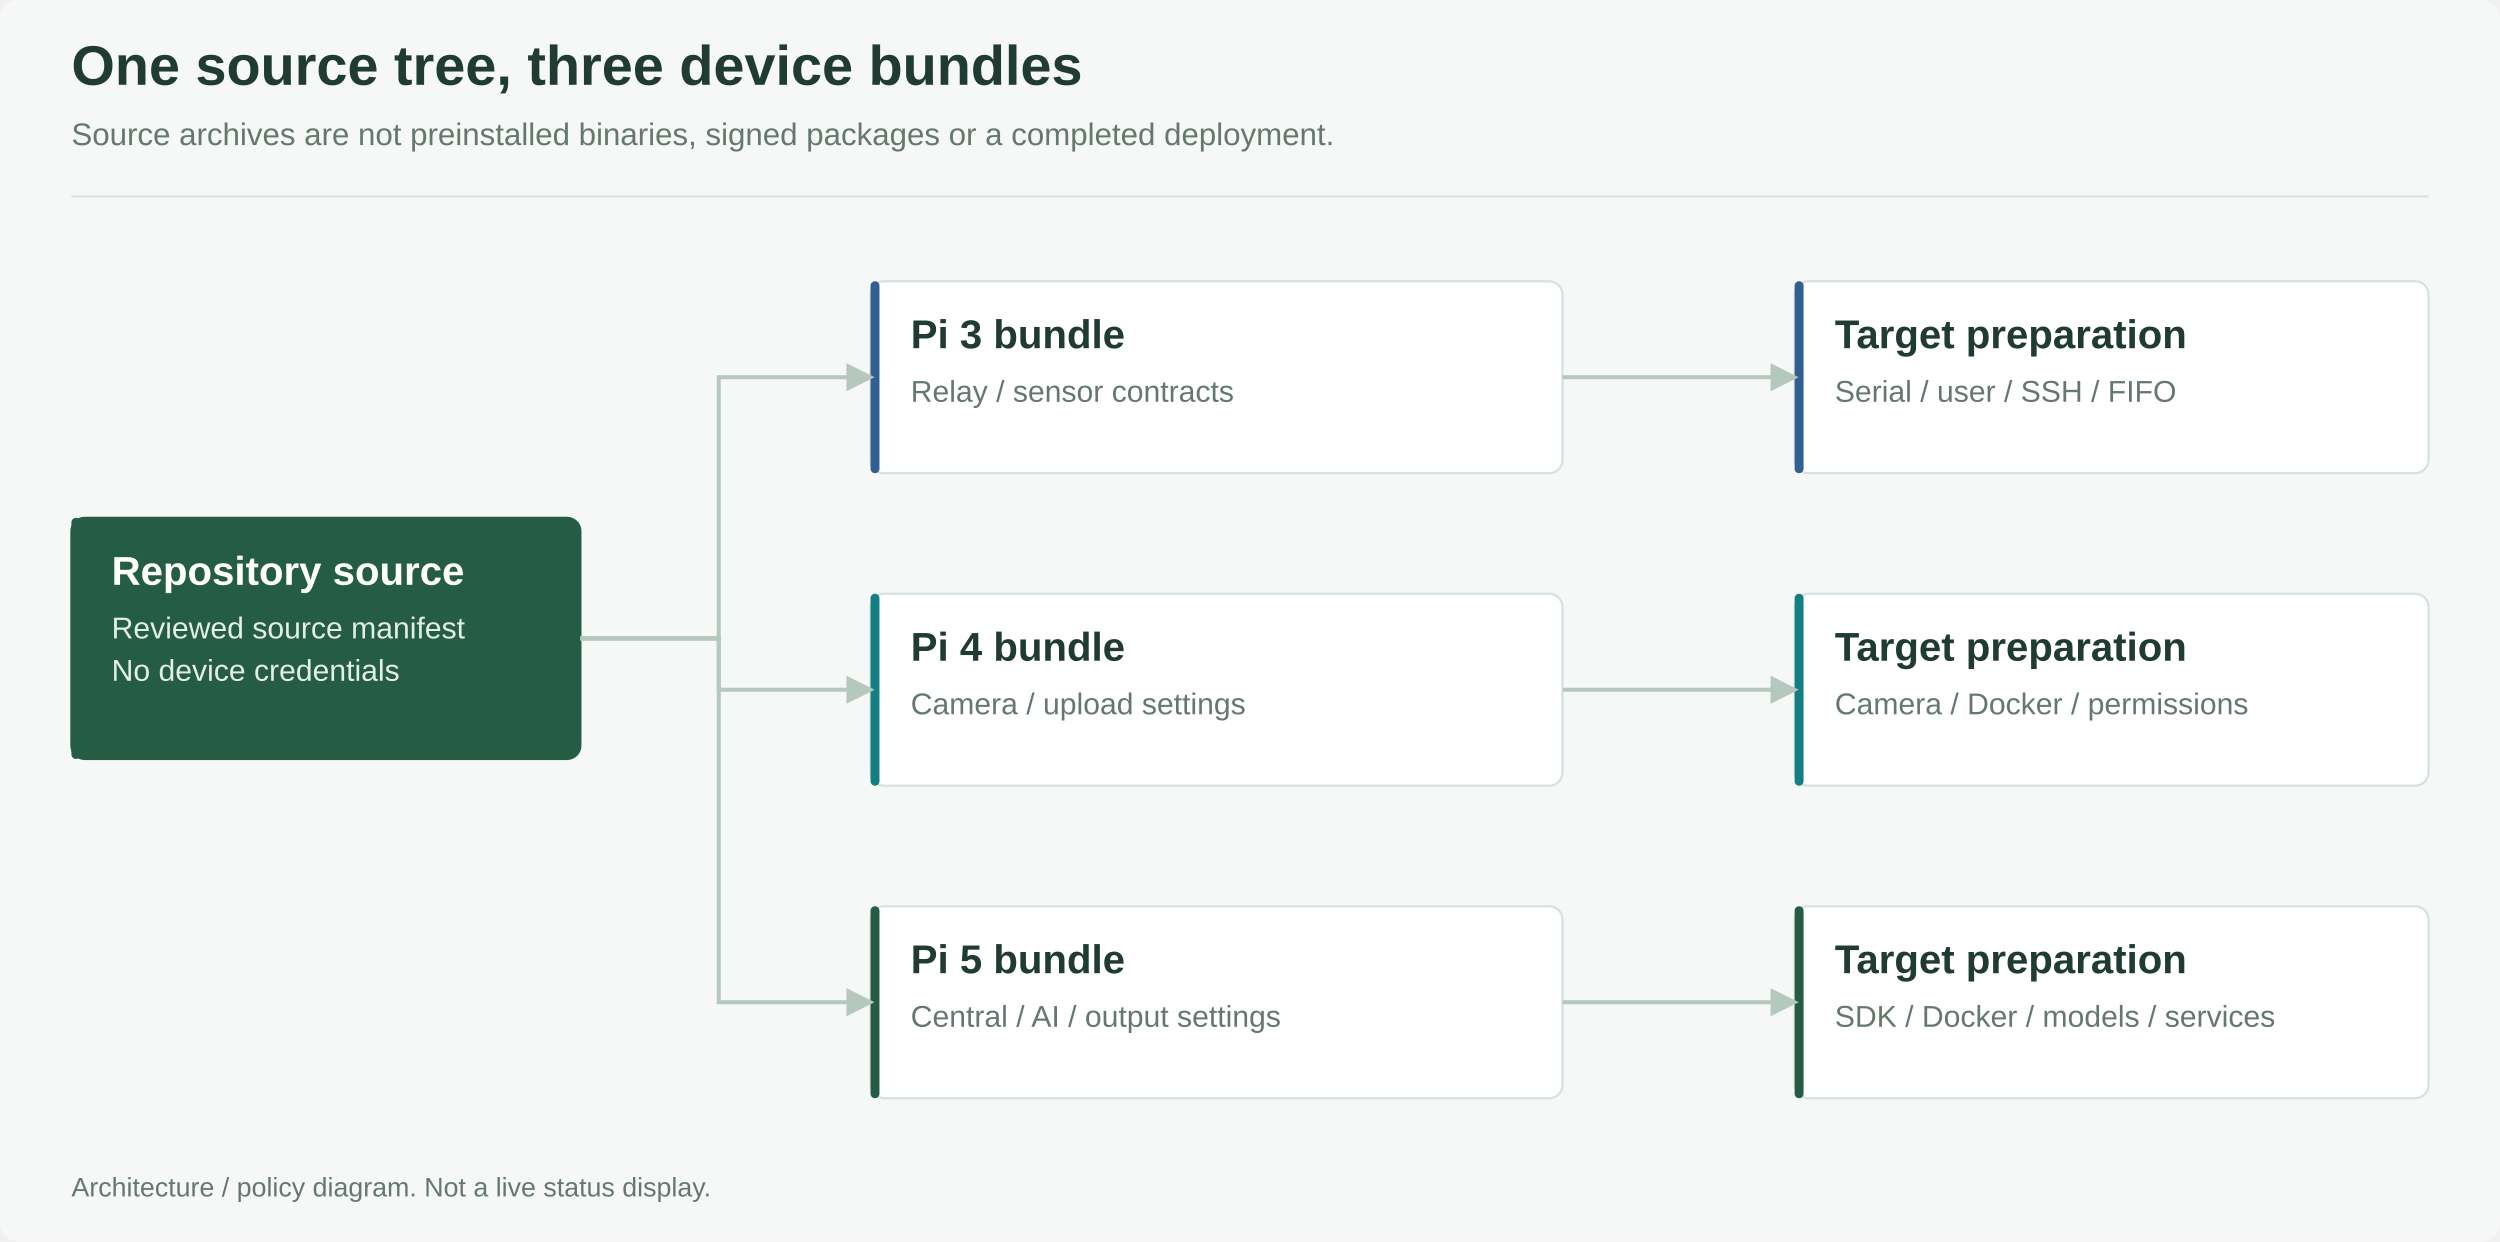
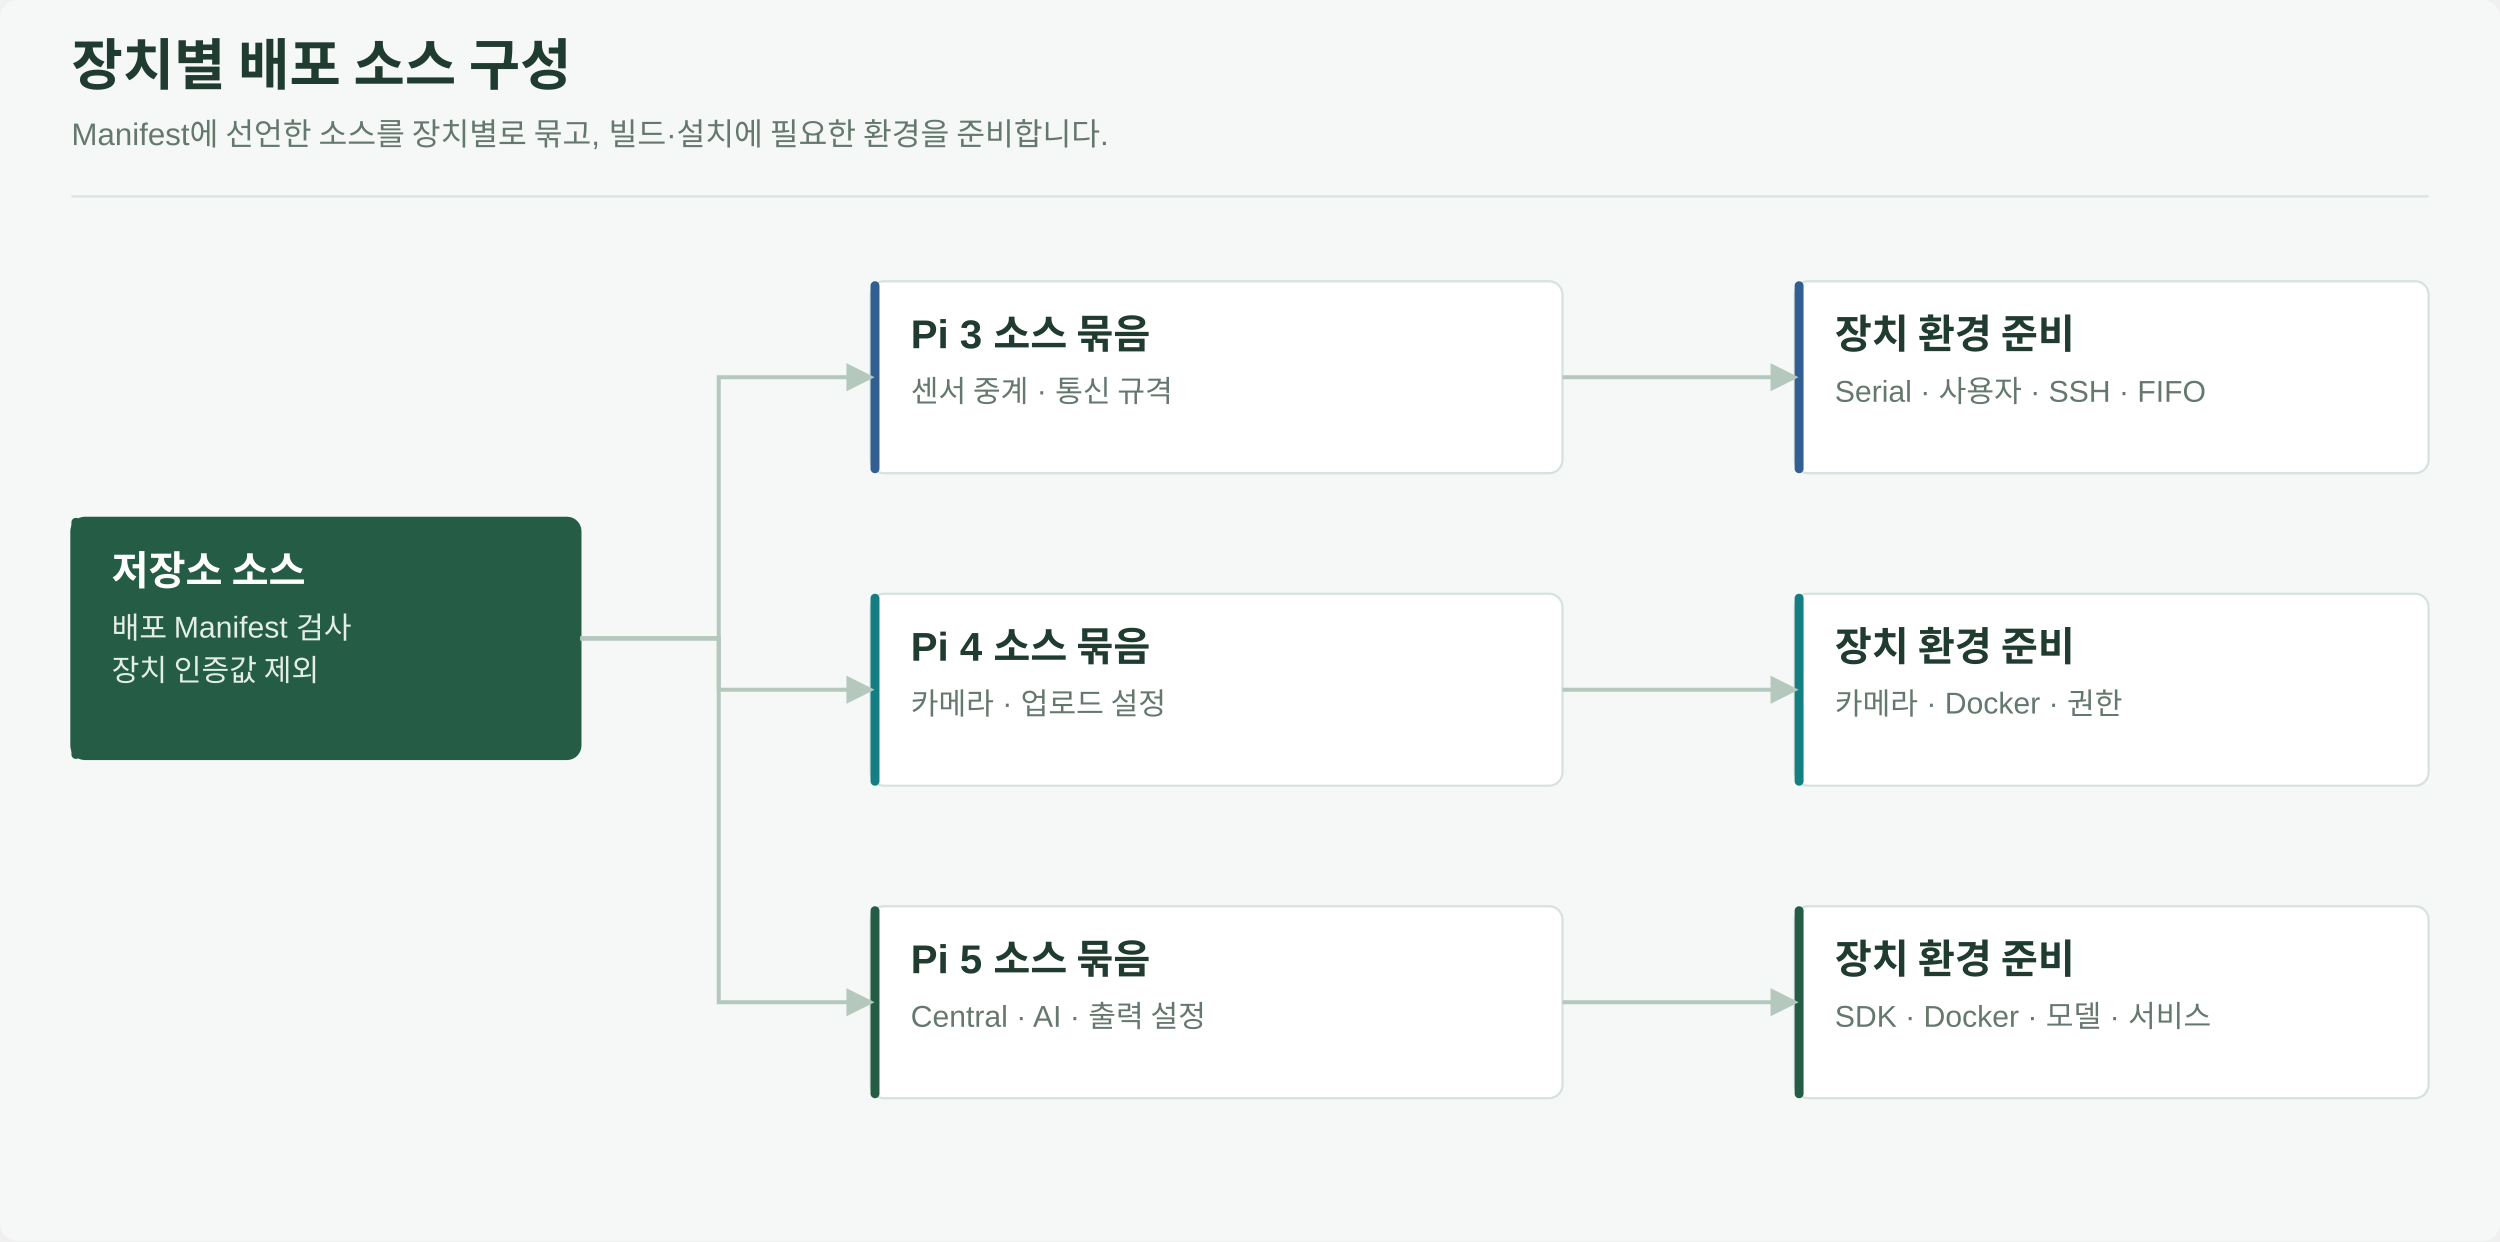
<svg xmlns="http://www.w3.org/2000/svg" width="1120" height="556" viewBox="0 0 1120 556" role="img" aria-labelledby="title desc">
  <defs>
    <marker id="arrow" markerWidth="7" markerHeight="7" refX="6" refY="3.5" orient="auto">
      <path d="M0 0L7 3.5L0 7Z" fill="#b4c8bd" />
    </marker>
  </defs>
  <rect width="1120" height="556" rx="8" fill="#f5f8f6" />
-   <g font-family="Arial, Helvetica, sans-serif">
-     <text x="32" y="38" fill="#203b30" font-size="25" font-weight="700">One source tree, three device bundles</text>
-     <text x="32" y="65" fill="#65786e" font-size="14" font-weight="400">Source archives are not preinstalled binaries, signed packages or a completed deployment.</text>
+   <g font-family="'Malgun Gothic', 'Apple SD Gothic Neo', 'Noto Sans KR', Arial, sans-serif">
+     <text x="32" y="38" fill="#203b30" font-size="25" font-weight="700">장치별 배포 소스 구성</text>
+     <text x="32" y="65" fill="#65786e" font-size="14" font-weight="400">Manifest에 선언한 소스를 장치별로 묶고, 빌드·설치에 필요한 환경을 준비합니다.</text>
    <path d="M32 88H1088" stroke="#d9e4dd" />
    <rect x="32" y="232" width="228" height="108" rx="6" fill="#245c45" stroke="#245c45" />
    <rect x="32" y="232" width="4" height="108" rx="2" fill="#245c45" />
-     <text x="50" y="262" fill="#fff" font-size="18" font-weight="700">Repository source</text>
-     <text x="50" y="286" fill="#e4eee8" font-size="13.5" font-weight="400">Reviewed source manifest</text>
-     <text x="50" y="305" fill="#e4eee8" font-size="13.5" font-weight="400">No device credentials</text>
+     <text x="50" y="262" fill="#fff" font-size="18" font-weight="700">저장소 소스</text>
+     <text x="50" y="286" fill="#e4eee8" font-size="13.5" font-weight="400">배포 Manifest 검사</text>
+     <text x="50" y="305" fill="#e4eee8" font-size="13.5" font-weight="400">장치 인증값 제외</text>
    <rect x="390" y="126" width="310" height="86" rx="6" fill="#fff" stroke="#d6e2db" />
    <rect x="390" y="126" width="4" height="86" rx="2" fill="#315f92" />
-     <text x="408" y="156" fill="#203b30" font-size="18" font-weight="700">Pi 3 bundle</text>
-     <text x="408" y="180" fill="#65786e" font-size="13.5" font-weight="400">Relay / sensor contracts</text>
+     <text x="408" y="156" fill="#203b30" font-size="18" font-weight="700">Pi 3 소스 묶음</text>
+     <text x="408" y="180" fill="#65786e" font-size="13.5" font-weight="400">센서 중계 · 통신 규격</text>
    <path d="M260 286H322V169H390" fill="none" stroke="#b4c8bd" stroke-width="1.8" marker-end="url(#arrow)" />
    <rect x="804" y="126" width="284" height="86" rx="6" fill="#fff" stroke="#d6e2db" />
    <rect x="804" y="126" width="4" height="86" rx="2" fill="#315f92" />
-     <text x="822" y="156" fill="#203b30" font-size="18" font-weight="700">Target preparation</text>
-     <text x="822" y="180" fill="#65786e" font-size="13.5" font-weight="400">Serial / user / SSH / FIFO</text>
+     <text x="822" y="156" fill="#203b30" font-size="18" font-weight="700">장치 환경 준비</text>
+     <text x="822" y="180" fill="#65786e" font-size="13.5" font-weight="400">Serial · 사용자 · SSH · FIFO</text>
    <path d="M700 169H804" fill="none" stroke="#b4c8bd" stroke-width="1.8" marker-end="url(#arrow)" />
    <rect x="390" y="266" width="310" height="86" rx="6" fill="#fff" stroke="#d6e2db" />
    <rect x="390" y="266" width="4" height="86" rx="2" fill="#147f82" />
-     <text x="408" y="296" fill="#203b30" font-size="18" font-weight="700">Pi 4 bundle</text>
-     <text x="408" y="320" fill="#65786e" font-size="13.5" font-weight="400">Camera / upload settings</text>
+     <text x="408" y="296" fill="#203b30" font-size="18" font-weight="700">Pi 4 소스 묶음</text>
+     <text x="408" y="320" fill="#65786e" font-size="13.5" font-weight="400">카메라 · 업로드 설정</text>
    <path d="M260 286H322V309H390" fill="none" stroke="#b4c8bd" stroke-width="1.8" marker-end="url(#arrow)" />
    <rect x="804" y="266" width="284" height="86" rx="6" fill="#fff" stroke="#d6e2db" />
    <rect x="804" y="266" width="4" height="86" rx="2" fill="#147f82" />
-     <text x="822" y="296" fill="#203b30" font-size="18" font-weight="700">Target preparation</text>
-     <text x="822" y="320" fill="#65786e" font-size="13.5" font-weight="400">Camera / Docker / permissions</text>
+     <text x="822" y="296" fill="#203b30" font-size="18" font-weight="700">장치 환경 준비</text>
+     <text x="822" y="320" fill="#65786e" font-size="13.5" font-weight="400">카메라 · Docker · 권한</text>
    <path d="M700 309H804" fill="none" stroke="#b4c8bd" stroke-width="1.8" marker-end="url(#arrow)" />
    <rect x="390" y="406" width="310" height="86" rx="6" fill="#fff" stroke="#d6e2db" />
    <rect x="390" y="406" width="4" height="86" rx="2" fill="#245c45" />
-     <text x="408" y="436" fill="#203b30" font-size="18" font-weight="700">Pi 5 bundle</text>
-     <text x="408" y="460" fill="#65786e" font-size="13.5" font-weight="400">Central / AI / output settings</text>
+     <text x="408" y="436" fill="#203b30" font-size="18" font-weight="700">Pi 5 소스 묶음</text>
+     <text x="408" y="460" fill="#65786e" font-size="13.5" font-weight="400">Central · AI · 출력 설정</text>
    <path d="M260 286H322V449H390" fill="none" stroke="#b4c8bd" stroke-width="1.8" marker-end="url(#arrow)" />
    <rect x="804" y="406" width="284" height="86" rx="6" fill="#fff" stroke="#d6e2db" />
    <rect x="804" y="406" width="4" height="86" rx="2" fill="#245c45" />
-     <text x="822" y="436" fill="#203b30" font-size="18" font-weight="700">Target preparation</text>
-     <text x="822" y="460" fill="#65786e" font-size="13.5" font-weight="400">SDK / Docker / models / services</text>
+     <text x="822" y="436" fill="#203b30" font-size="18" font-weight="700">장치 환경 준비</text>
+     <text x="822" y="460" fill="#65786e" font-size="13.5" font-weight="400">SDK · Docker · 모델 · 서비스</text>
    <path d="M700 449H804" fill="none" stroke="#b4c8bd" stroke-width="1.8" marker-end="url(#arrow)" />
-     <text x="32" y="536" fill="#65786e" font-size="12" font-weight="400">Architecture / policy diagram. Not a live status display.</text>
  </g>
</svg>
